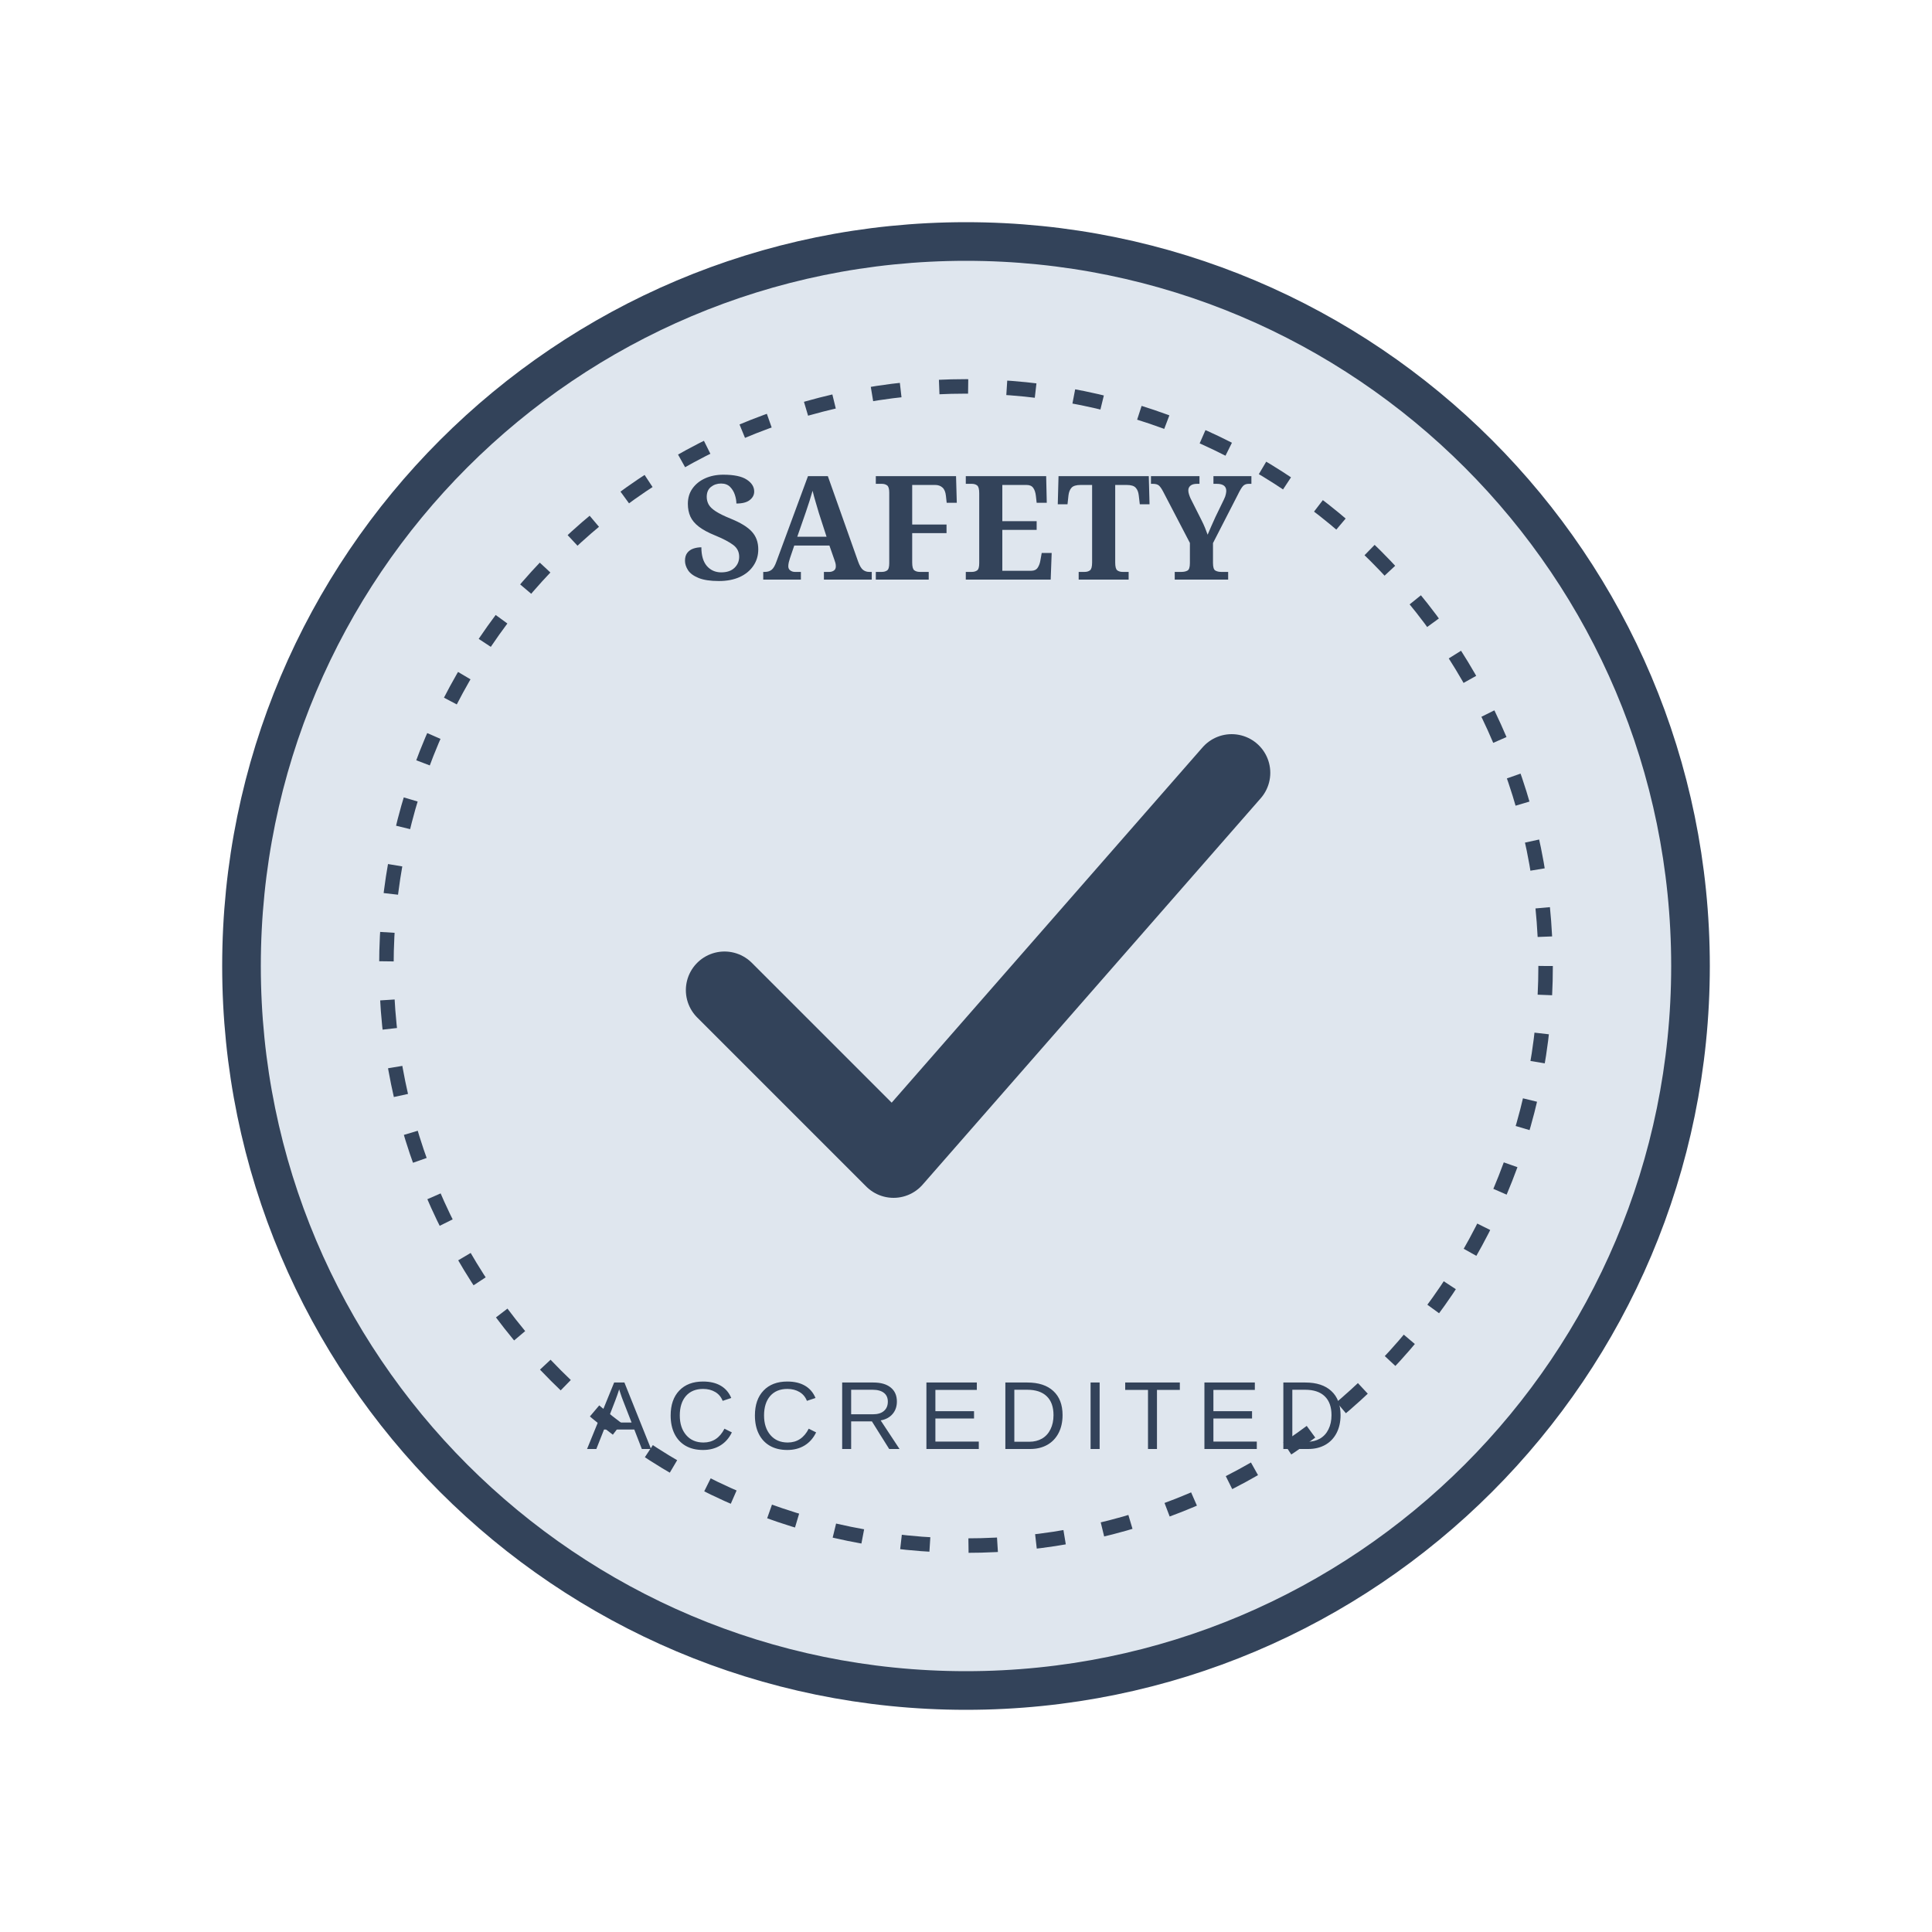
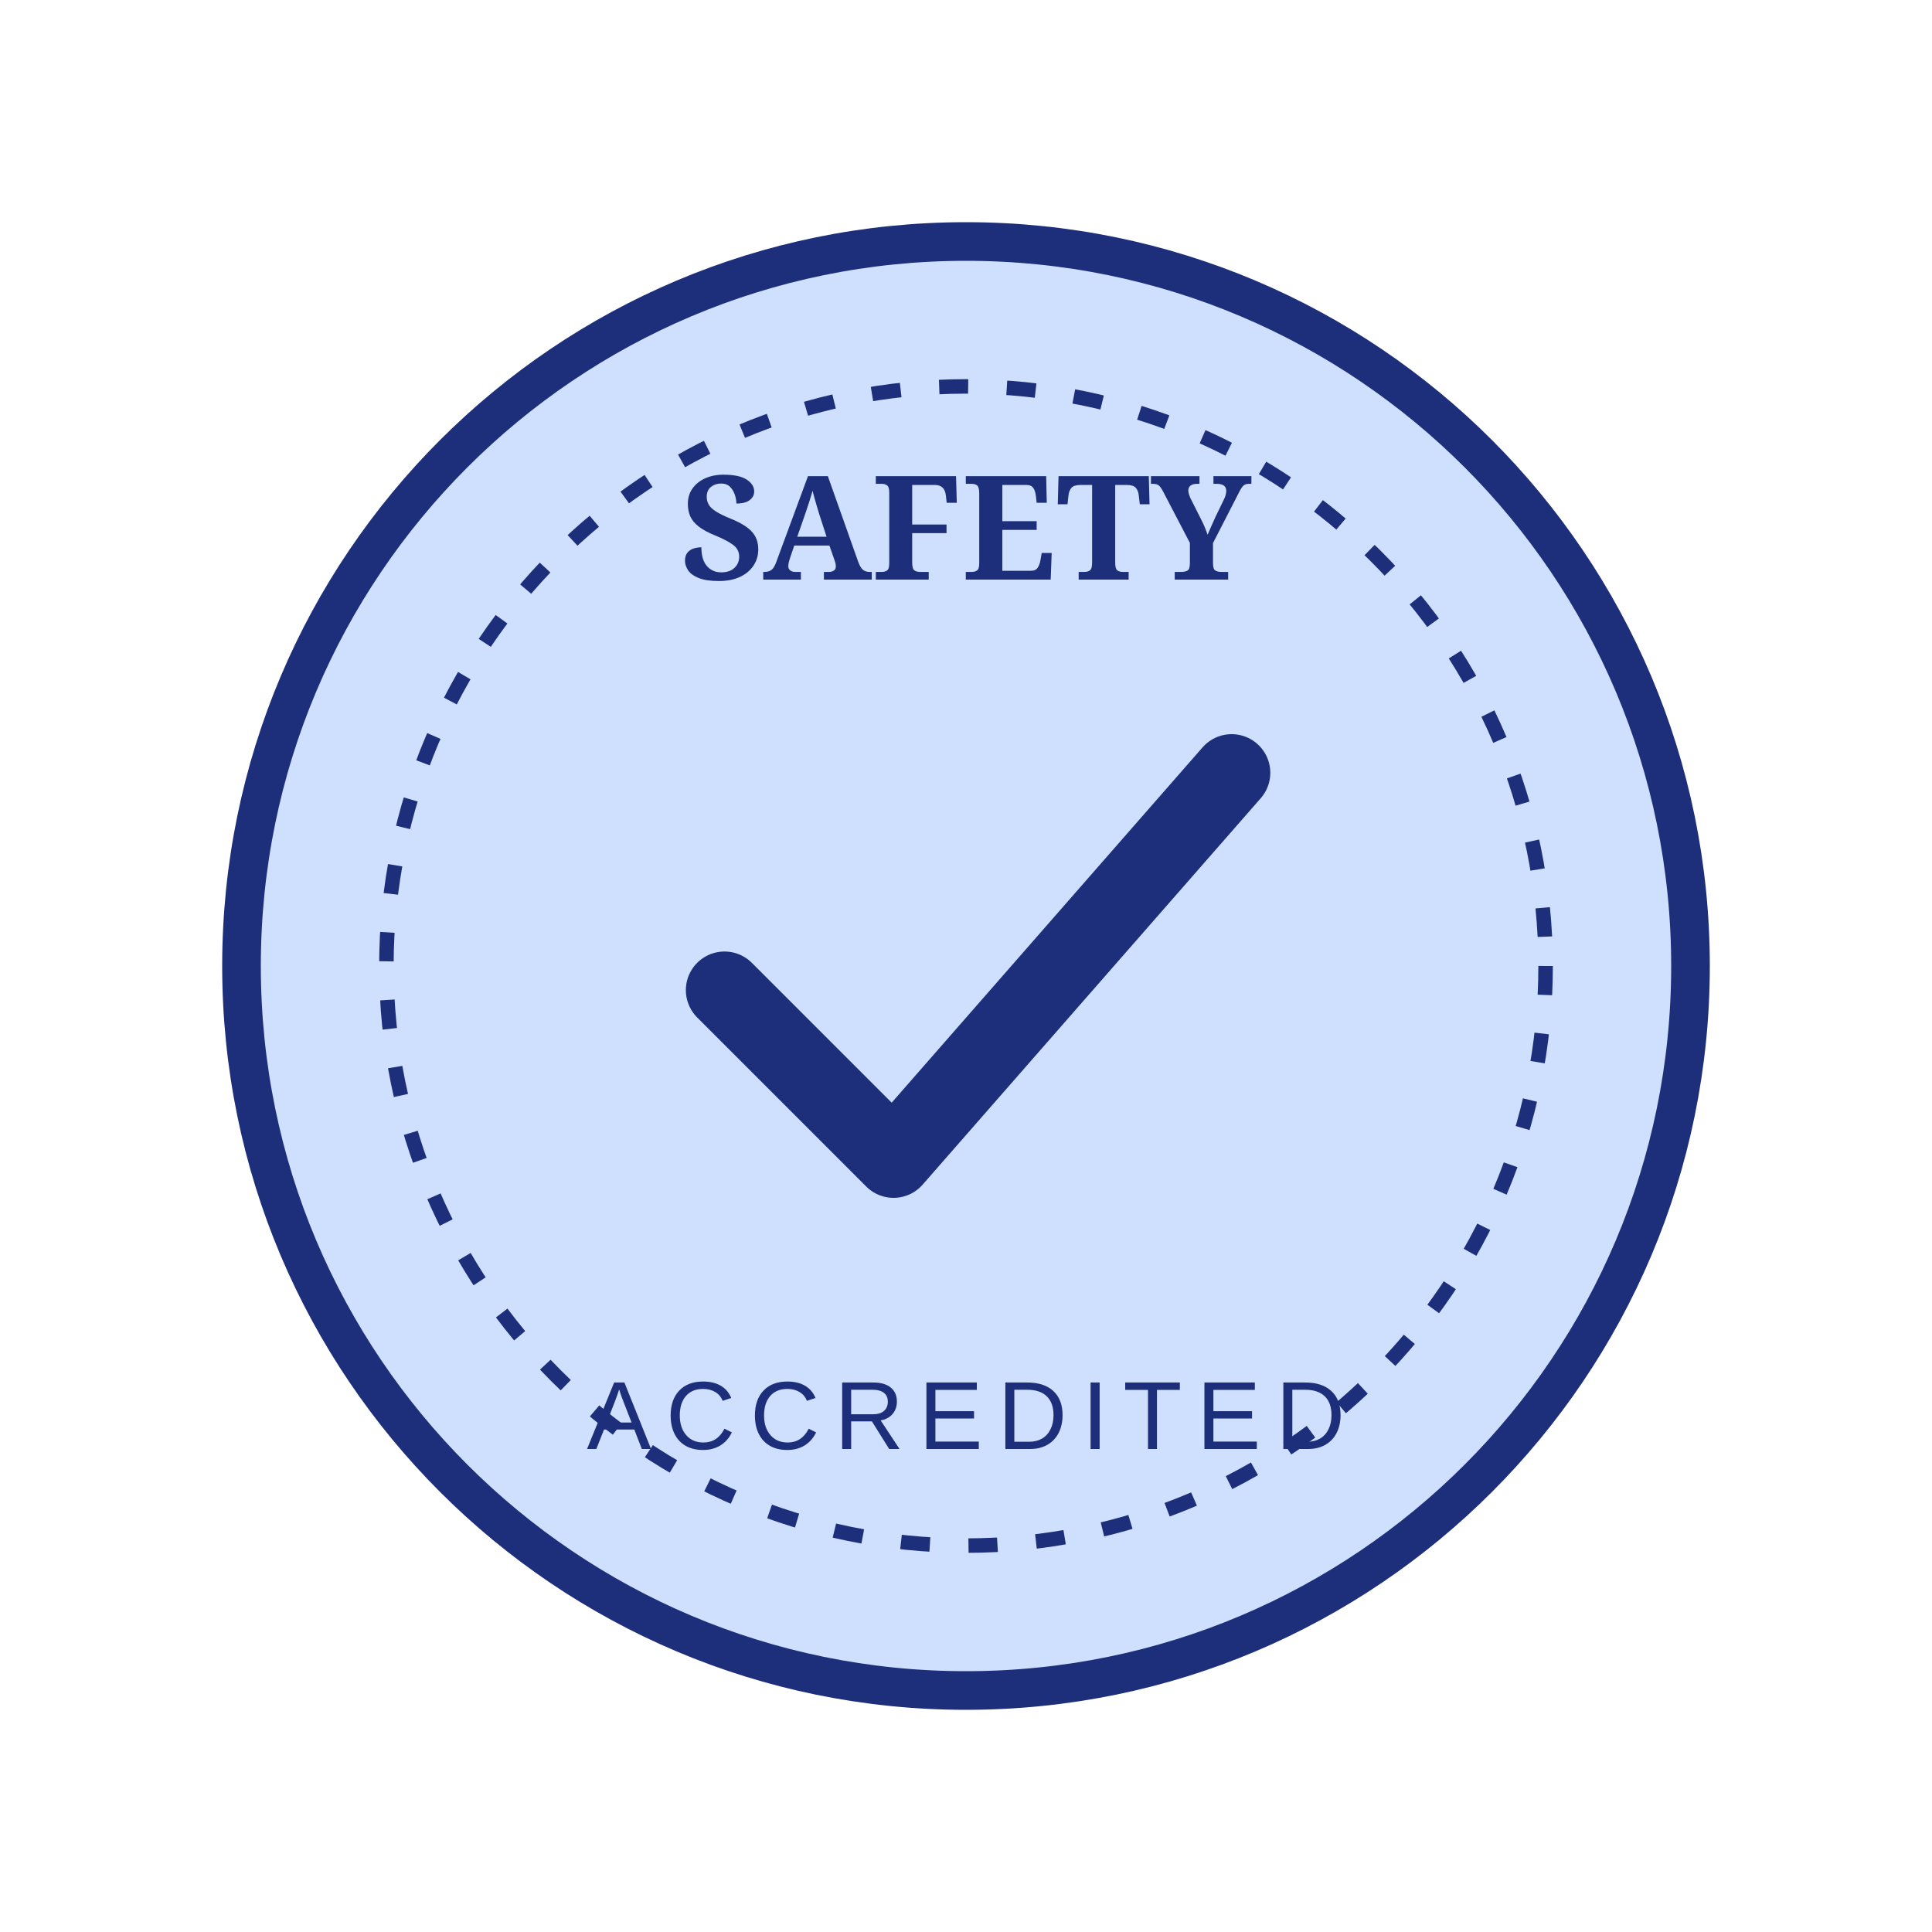
<svg xmlns="http://www.w3.org/2000/svg" viewBox="0 0 400 400">
  <rect width="400" height="400" fill="#fff" />
-   <circle cx="200" cy="200" r="150" fill="#dfe6ee" stroke="#33435a" stroke-width="8" />
-   <circle cx="200" cy="200" r="120" fill="none" stroke="#33435a" stroke-width="3" stroke-dasharray="6 8" />
-   <path d="M150 205l35 35 70-80" stroke="#33435a" stroke-width="16" fill="none" stroke-linecap="round" stroke-linejoin="round" />
-   <text x="200" y="120" text-anchor="middle" font-family="Georgia, serif" font-size="30" font-weight="700" fill="#33435a">SAFETY</text>
-   <text x="200" y="300" text-anchor="middle" font-family="Arial, sans-serif" font-size="20" letter-spacing="3" fill="#33435a">ACCREDITED</text>
+   <circle cx="200" cy="200" r="150" fill="#cfe0ff" stroke="#1d2f7a" stroke-width="8" />
+   <circle cx="200" cy="200" r="120" fill="none" stroke="#1d2f7a" stroke-width="3" stroke-dasharray="6 8" />
+   <path d="M150 205l35 35 70-80" stroke="#1d2f7a" stroke-width="16" fill="none" stroke-linecap="round" stroke-linejoin="round" />
+   <text x="200" y="120" text-anchor="middle" font-family="Georgia, serif" font-size="30" font-weight="700" fill="#1d2f7a">SAFETY</text>
+   <text x="200" y="300" text-anchor="middle" font-family="Arial, sans-serif" font-size="20" letter-spacing="3" fill="#1d2f7a">ACCREDITED</text>
</svg>
